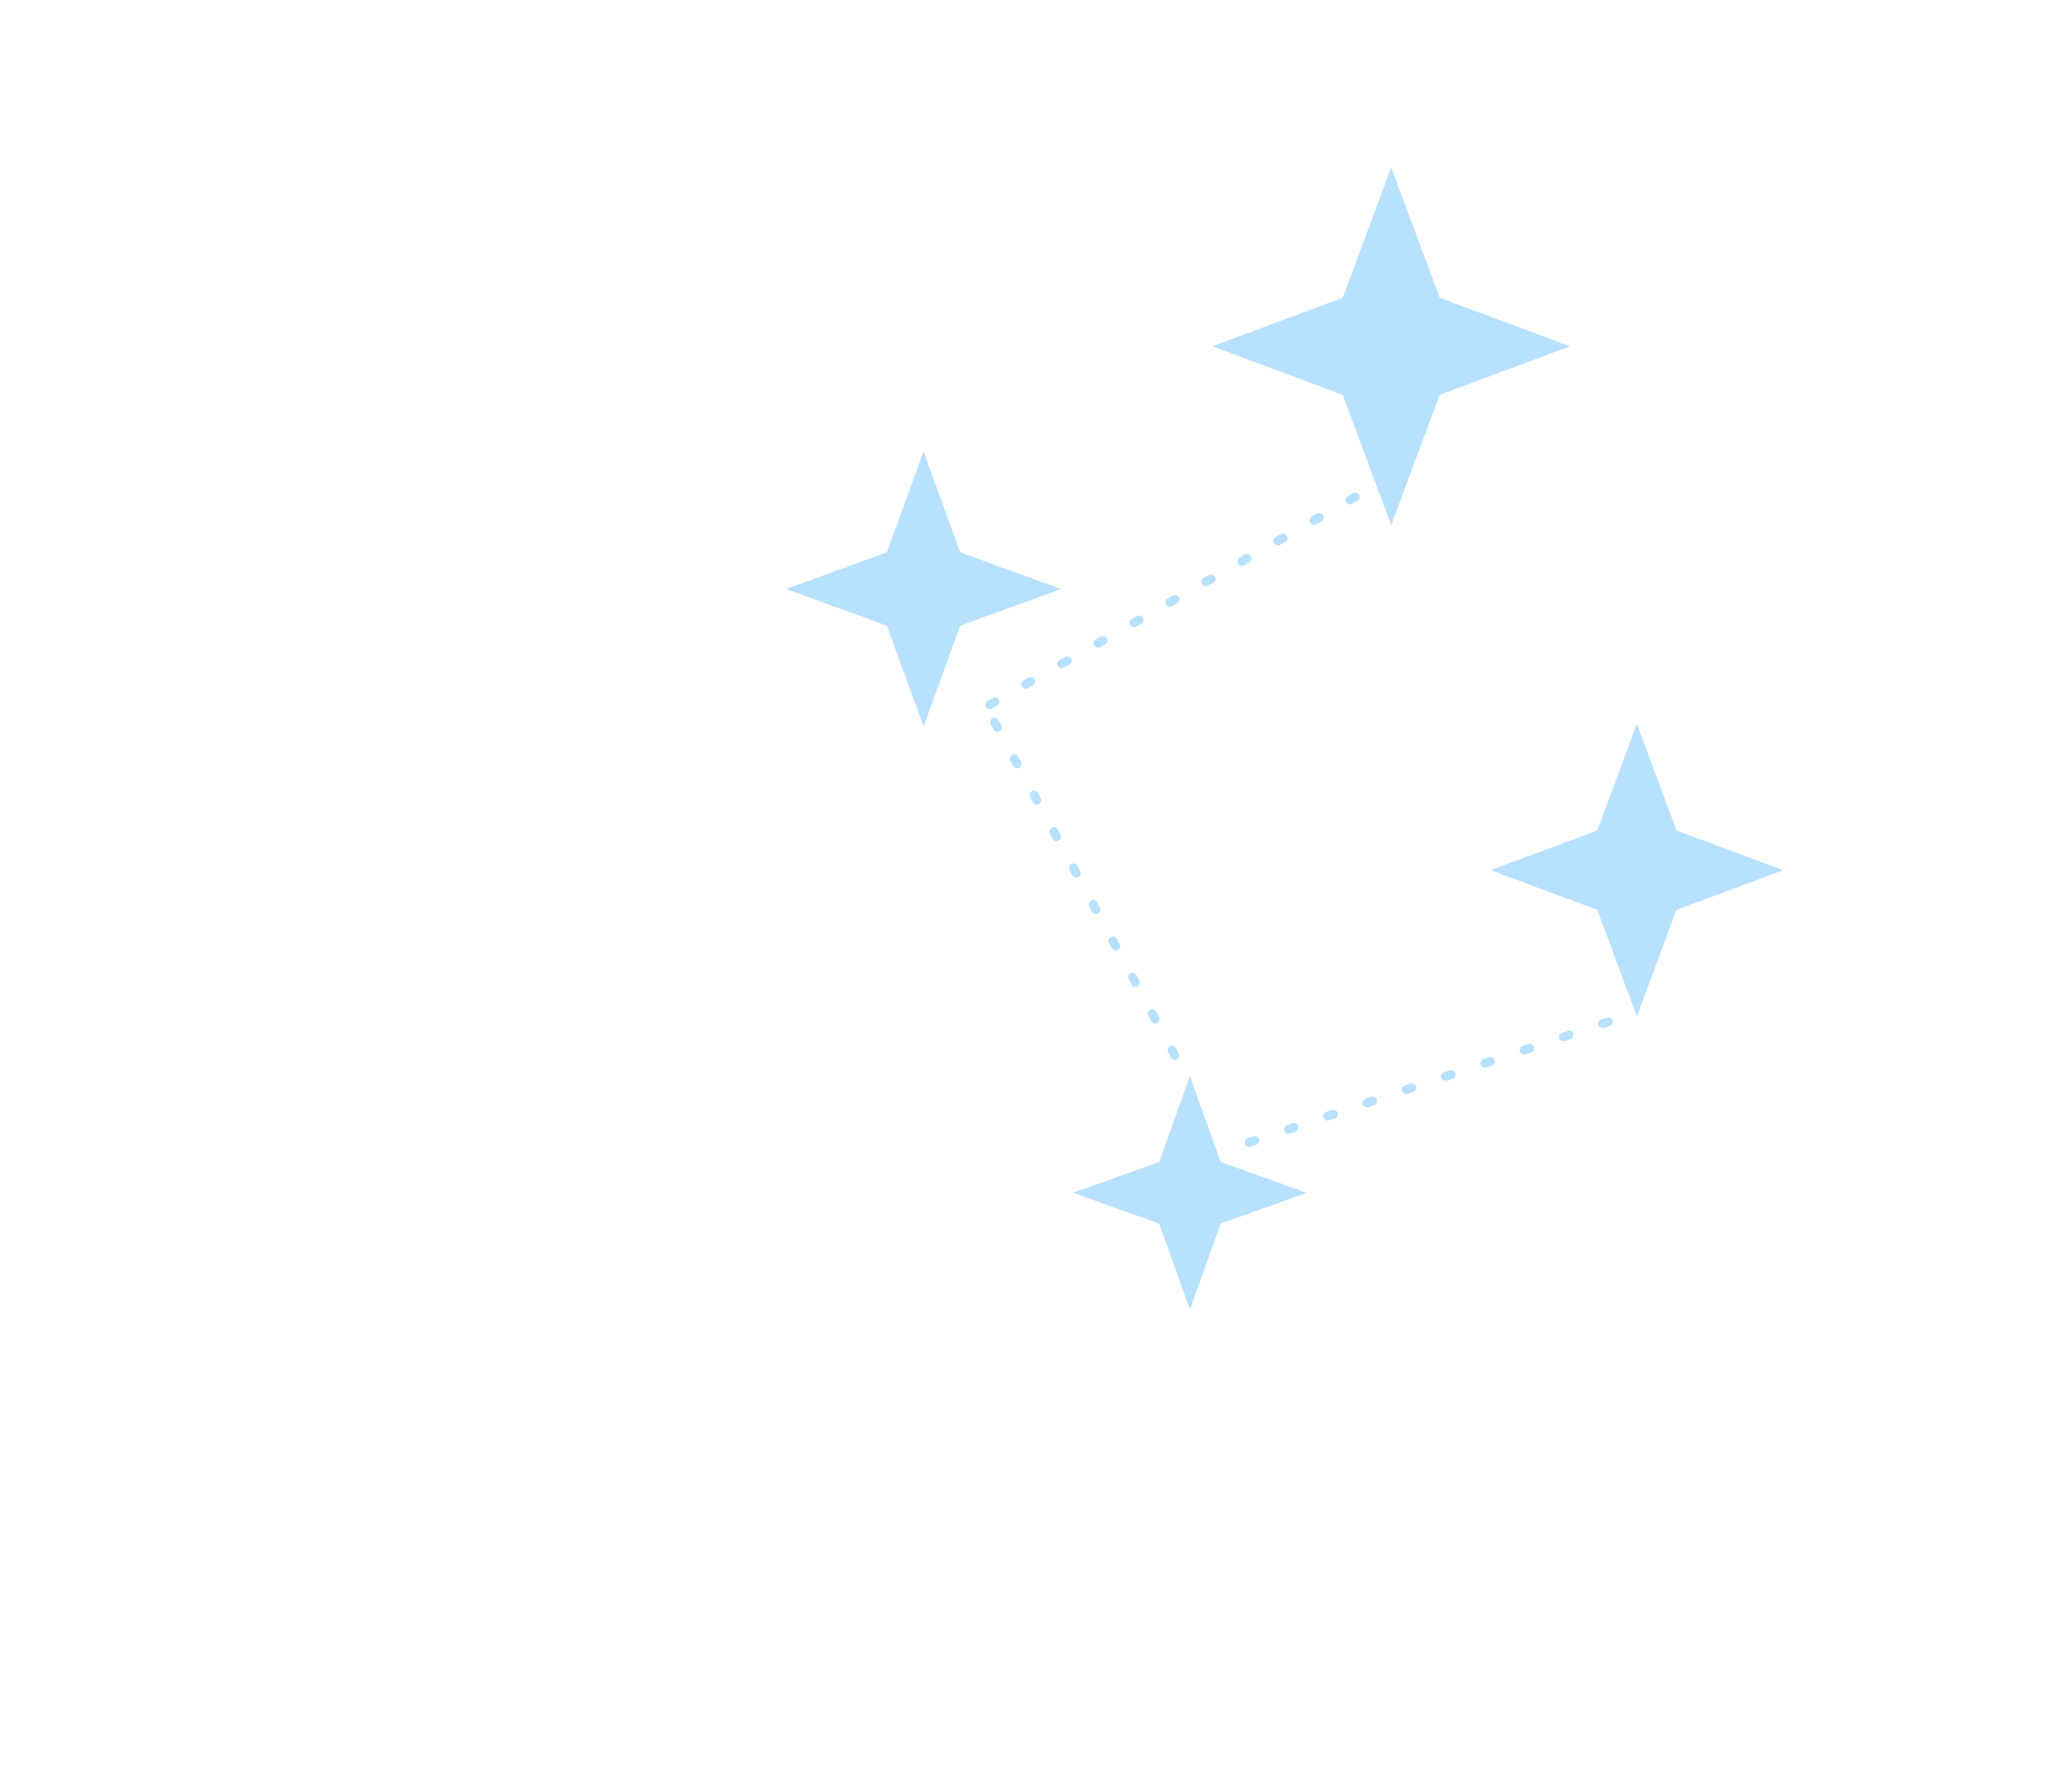
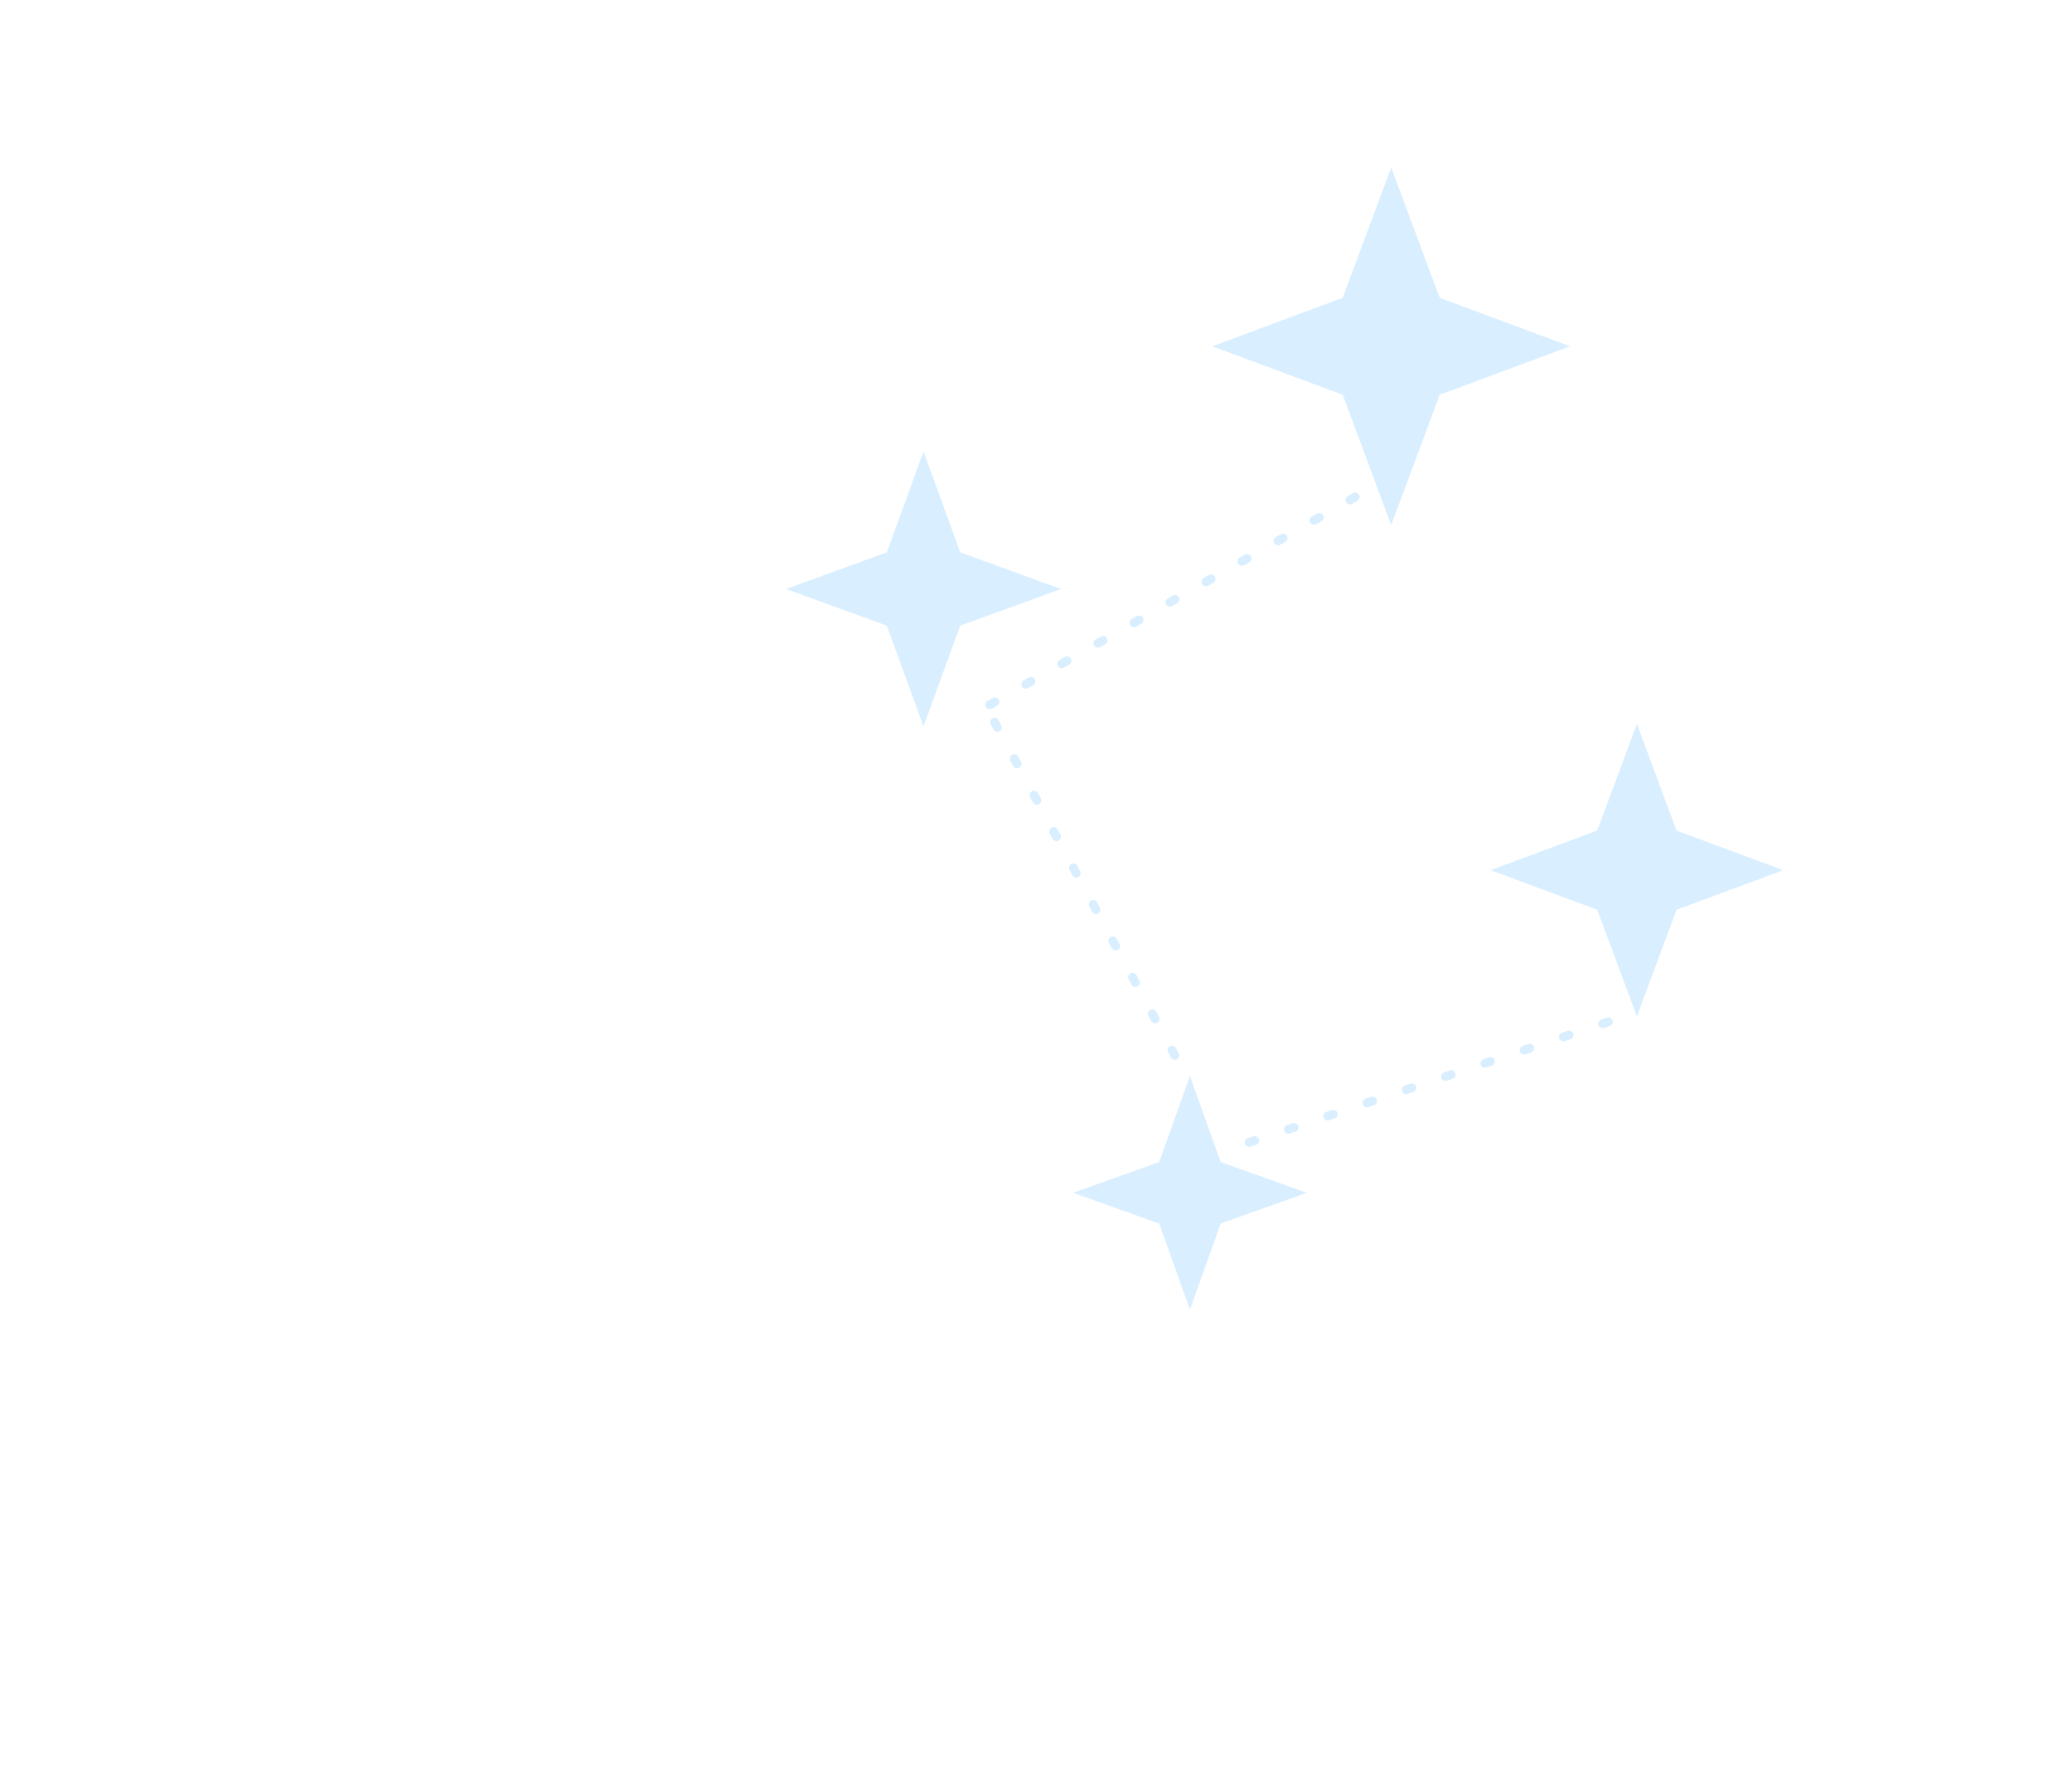
<svg xmlns="http://www.w3.org/2000/svg" viewBox="0 0 700 600" fill="none">
-   <g fill="#b8e0ff" stroke="#b8e0ff">
+   <g fill="#d9efff" stroke="#d9efff">
    <path d="M470 58l16 43 43 16-43 16-16 43-16-43-43-16 43-16z" />
    <path d="M312 154l12 33 33 12-33 12-12 33-12-33-33-12 33-12z" />
    <path d="M553 246l13 35 35 13-35 13-13 35-13-35-35-13 35-13z" />
    <path d="M402 365l10 28 28 10-28 10-10 28-10-28-28-10 28-10z" />
  </g>
-   <path d="M470 161L324 244M336 244L402 366M422 386L553 342" stroke="#b8e0ff" stroke-width="3" stroke-linecap="round" stroke-dasharray="2 12" />
+   <path d="M470 161L324 244M336 244L402 366M422 386L553 342" stroke="#d9efff" stroke-width="3" stroke-linecap="round" stroke-dasharray="2 12" />
</svg>
